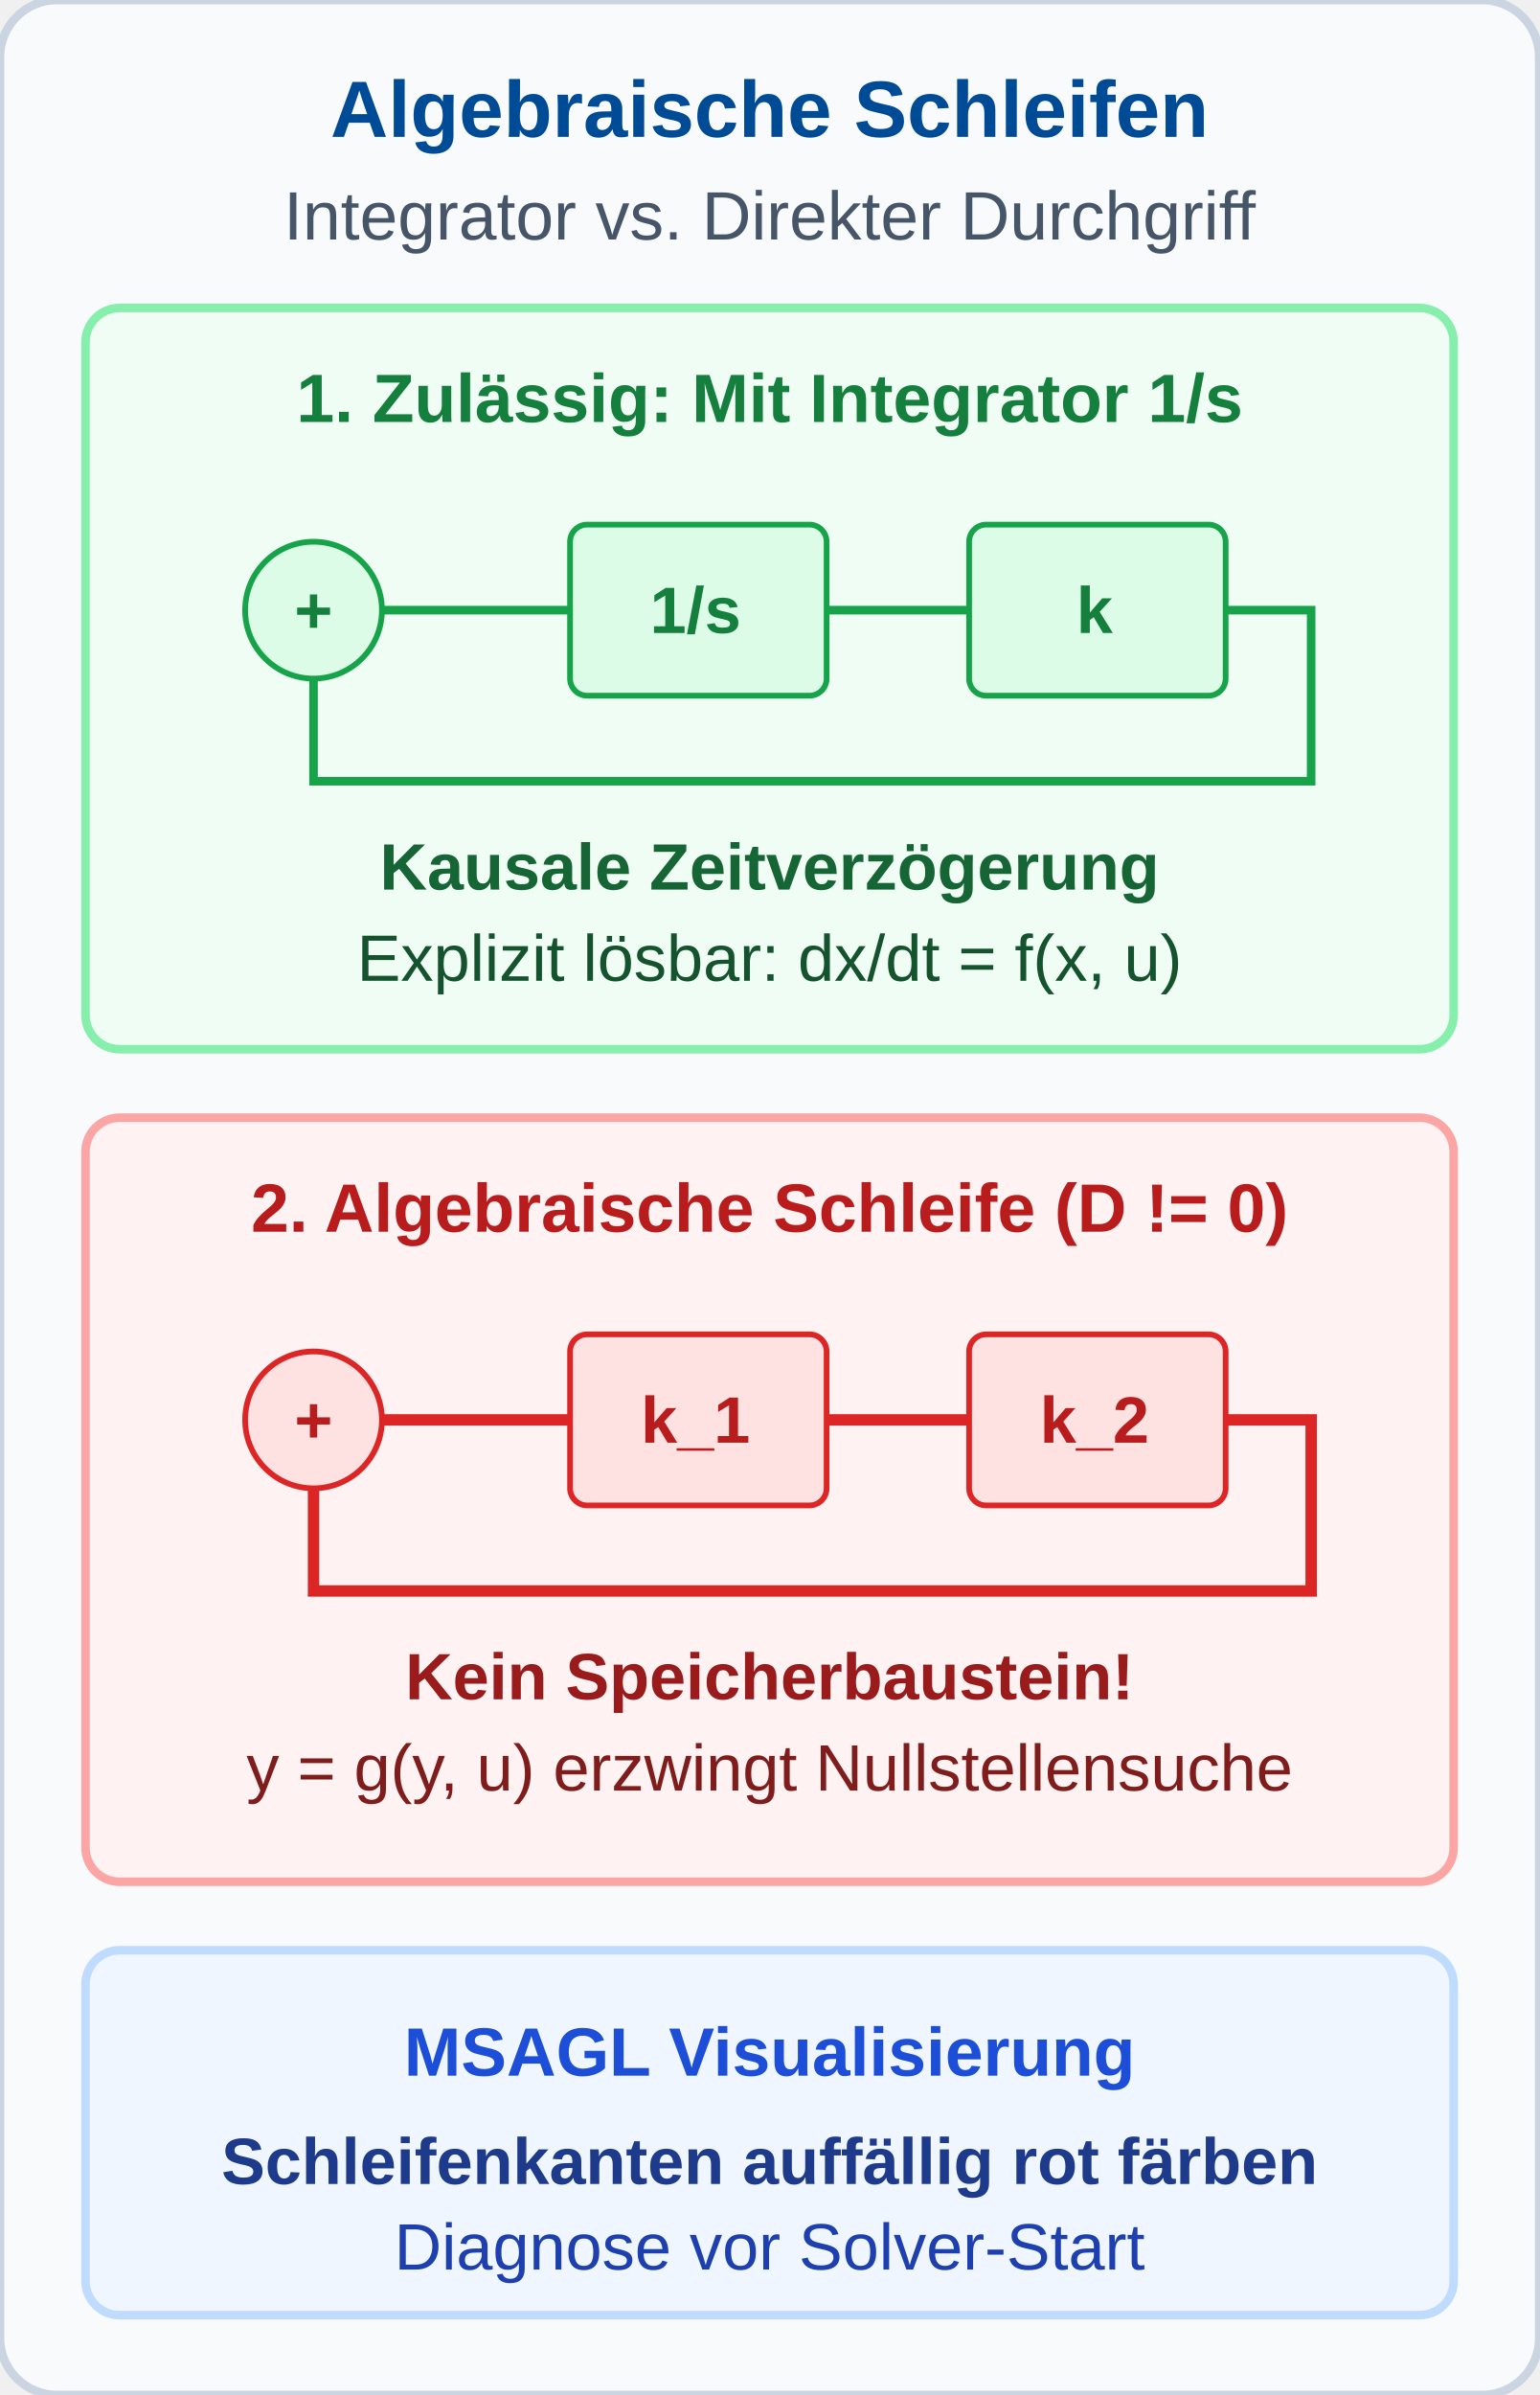
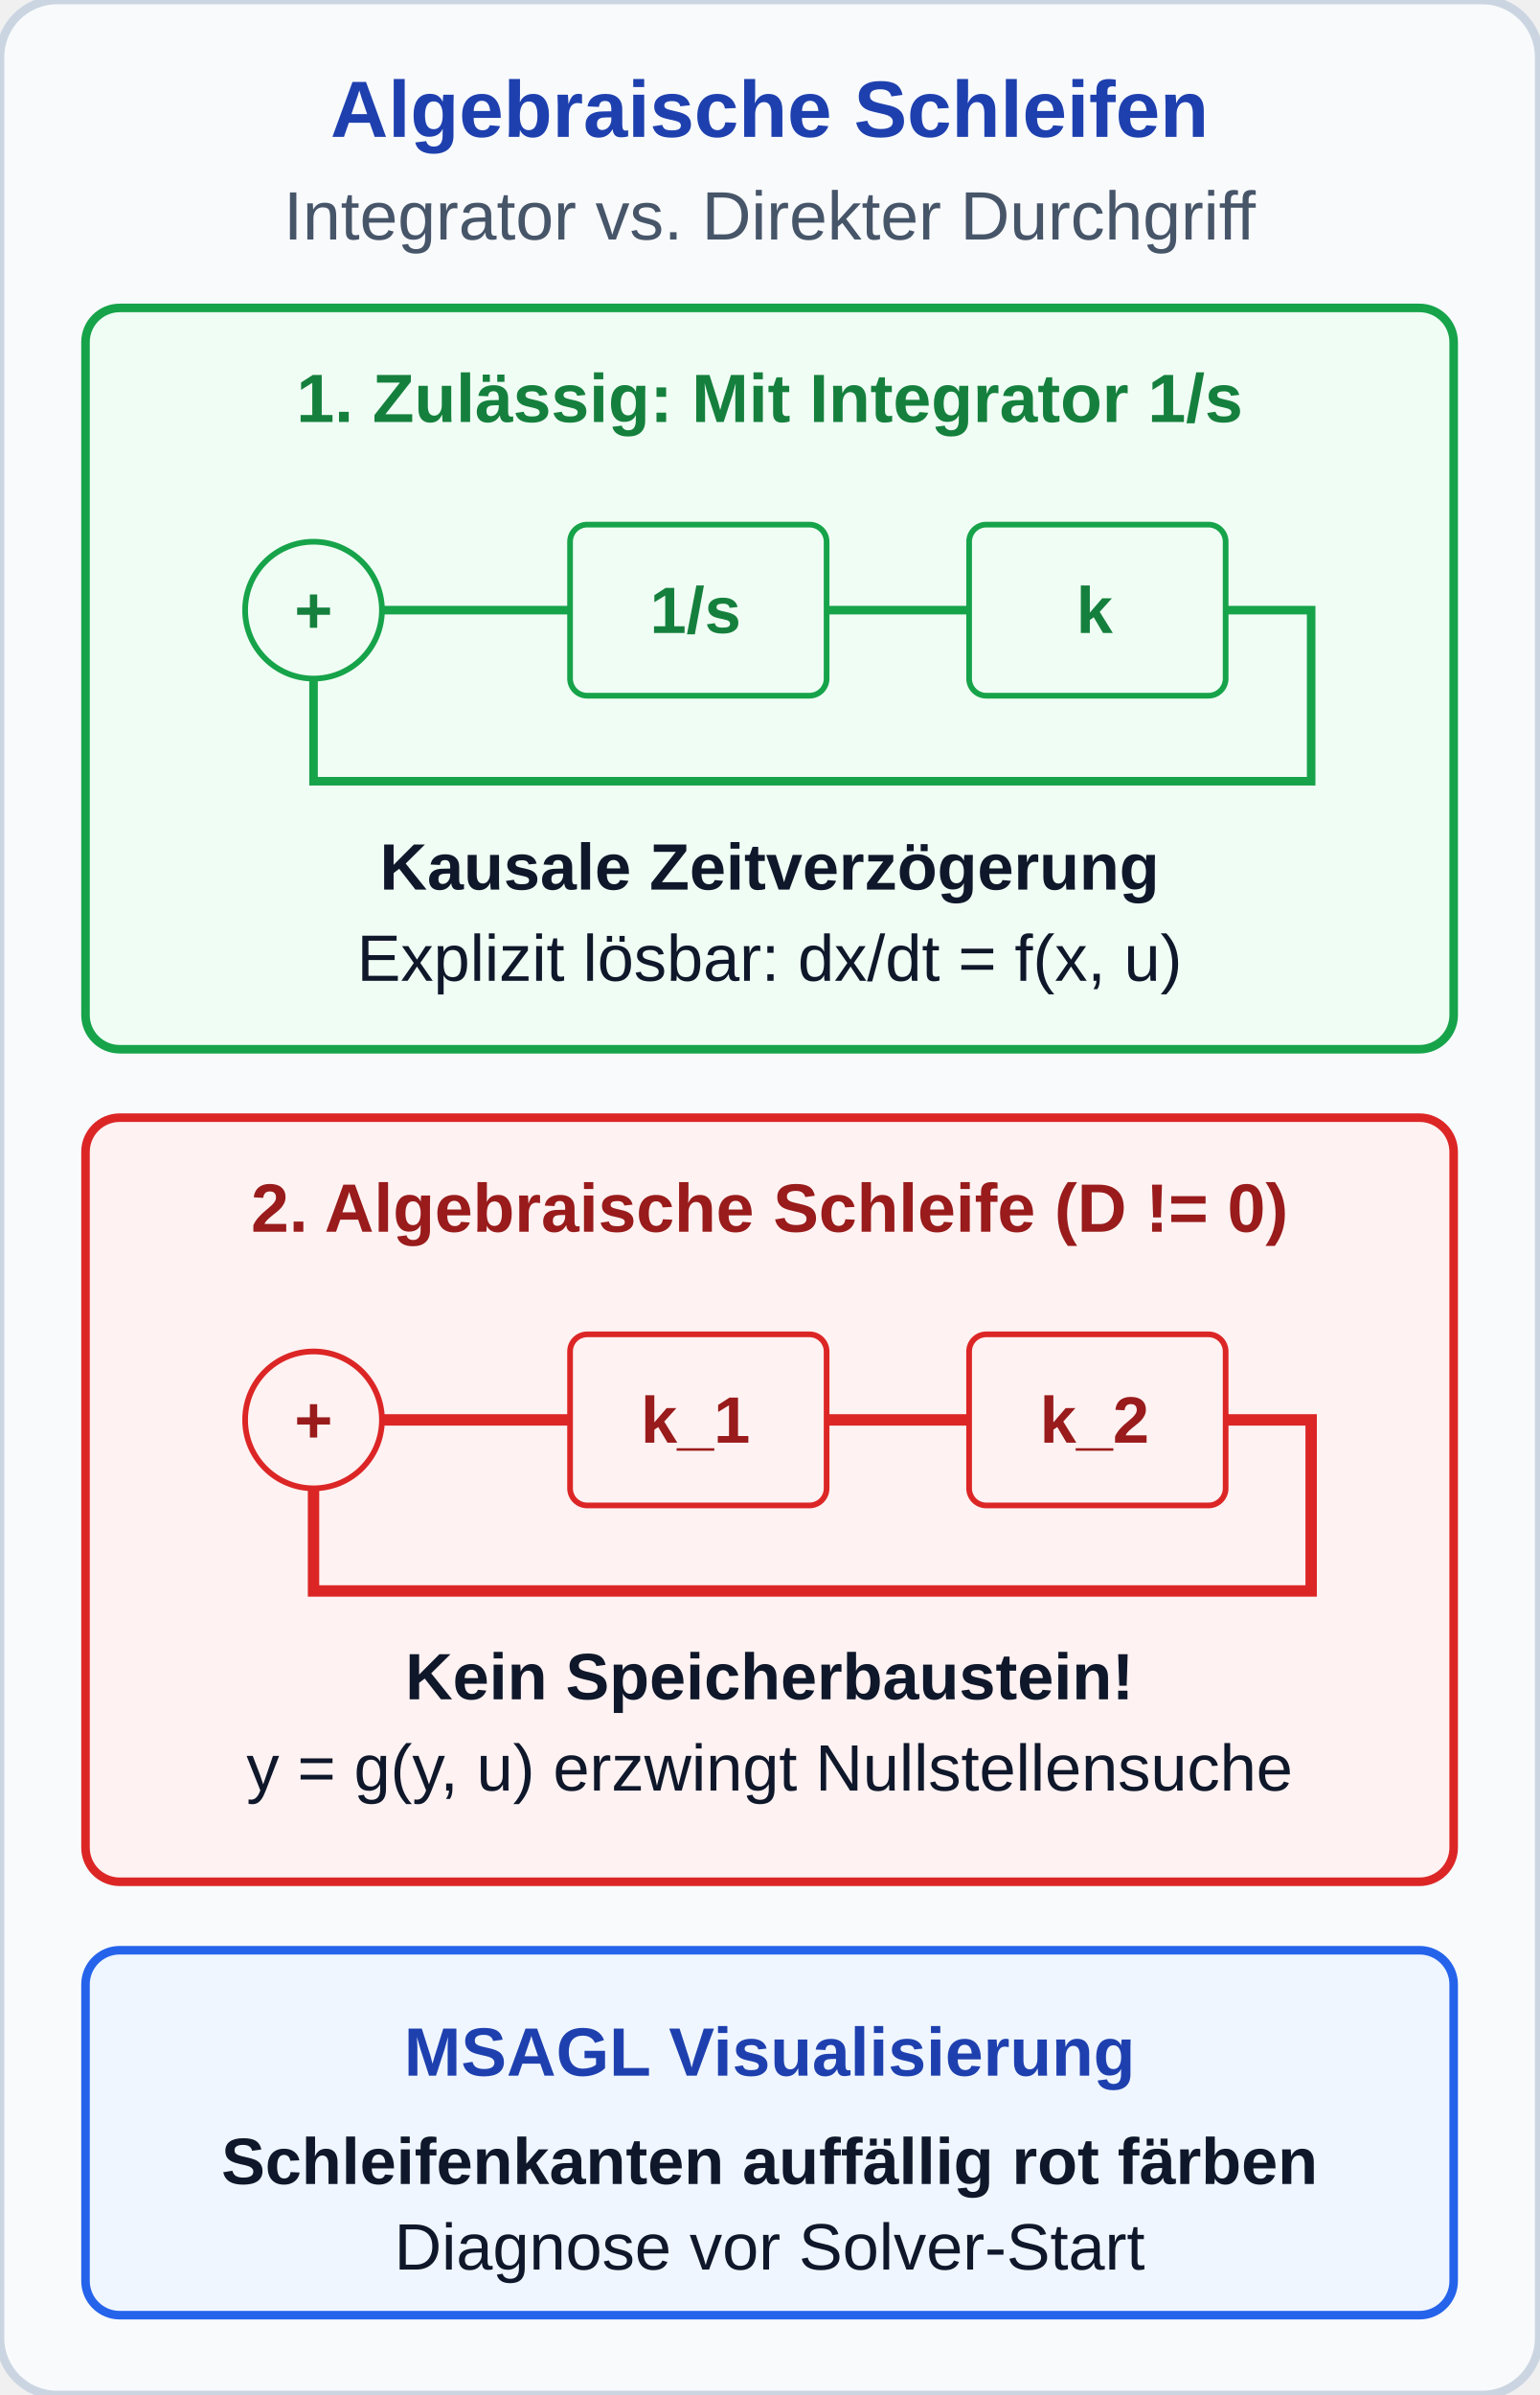
<svg xmlns="http://www.w3.org/2000/svg" viewBox="0 0 270 420" width="270" height="420">
  <defs>
    <style>
-       .hdr { font-family: 'Segoe UI', Arial, sans-serif; font-size: 14px; font-weight: bold; fill: #004B96; text-anchor: middle; }
-       .sub { font-family: 'Segoe UI', Arial, sans-serif; font-size: 12px; fill: #475569; text-anchor: middle; }
+       
+ /* @svg-palette:start */
+       .sem-primary { fill: #eff6ff; stroke: #2563eb; }
+       .sem-primary-bg { fill: #eff6ff; stroke: none; }
+       .sem-primary-stroke { stroke: #2563eb; }
+       .sem-primary-fill { fill: #2563eb; }
+       .sem-primary-text { fill: #1e40af; }
+       .sem-success { fill: #f0fdf4; stroke: #16a34a; }
+       .sem-success-bg { fill: #f0fdf4; stroke: none; }
+       .sem-success-stroke { stroke: #16a34a; }
+       .sem-success-fill { fill: #16a34a; }
+       .sem-success-text { fill: #15803d; }
+       .sem-danger { fill: #fef2f2; stroke: #dc2626; }
+       .sem-danger-bg { fill: #fef2f2; stroke: none; }
+       .sem-danger-stroke { stroke: #dc2626; }
+       .sem-danger-fill { fill: #dc2626; }
+       .sem-danger-text { fill: #991b1b; }
+       .sem-card { fill: #f8fafc; stroke: #cbd5e1; }
+       .sem-card-bg { fill: #f8fafc; stroke: none; }
+       .sem-card-stroke { stroke: #cbd5e1; }
+       .sem-card-fill { fill: #cbd5e1; }
+       .sem-card-text { fill: #1e293b; }
+       .sem-muted { fill: #f1f5f9; stroke: #94a3b8; }
+       .sem-muted-bg { fill: #f1f5f9; stroke: none; }
+       .sem-muted-stroke { stroke: #94a3b8; }
+       .sem-muted-fill { fill: #94a3b8; }
+       .sem-muted-text { fill: #475569; }
+       .sem-neutral { fill: #ffffff; stroke: #334155; }
+       .sem-neutral-bg { fill: #ffffff; stroke: none; }
+       .sem-neutral-stroke { stroke: #334155; }
+       .sem-neutral-fill { fill: #334155; }
+       .sem-neutral-text { fill: #0f172a; }
+       /* @svg-palette:end */
+ .hdr { font-family: 'Segoe UI', Arial, sans-serif; font-size: 14px; font-weight: bold;  text-anchor: middle; }
+       .sub { font-family: 'Segoe UI', Arial, sans-serif; font-size: 12px;  text-anchor: middle; }
      .lbl { font-family: 'Segoe UI', Arial, sans-serif; font-size: 12px; font-weight: bold; text-anchor: middle; }
-       .desc { font-family: 'Segoe UI', Arial, sans-serif; font-size: 11.5px; fill: #334155; text-anchor: middle; }
+       .desc { font-family: 'Segoe UI', Arial, sans-serif; font-size: 11.5px;  text-anchor: middle; }
    </style>
  </defs>
-   <rect width="270" height="420" rx="10" fill="#f8fafc" stroke="#cbd5e1" stroke-width="1.5" />
-   <text x="135" y="24" class="hdr">Algebraische Schleifen</text>
-   <text x="135" y="42" class="sub">Integrator vs. Direkter Durchgriff</text>
+   <rect class="sem-card" width="270" height="420" rx="10" stroke-width="1.5" />
+   <text x="135" y="24" class="hdr sem-primary-text">Algebraische Schleifen</text>
+   <text x="135" y="42" class="sub sem-muted-text">Integrator vs. Direkter Durchgriff</text>
  <g transform="translate(15, 54)">
-     <rect width="240" height="130" rx="6" fill="#f0fdf4" stroke="#86efac" stroke-width="1.5" />
-     <text x="120" y="20" class="lbl" style="fill: #15803d;">1. Zulässig: Mit Integrator 1/s</text>
+     <rect class="sem-success" width="240" height="130" rx="6" stroke-width="1.5" />
+     <text x="120" y="20" class="lbl sem-success-text">1. Zulässig: Mit Integrator 1/s</text>
    <g transform="translate(20, 28)">
-       <circle cx="20" cy="25" r="12" fill="#dcfce7" stroke="#16a34a" />
-       <text x="20" y="29" font-family="'Segoe UI', Arial, sans-serif" font-size="11.5px" font-weight="bold" fill="#15803d" text-anchor="middle">+</text>
-       <rect x="65" y="10" width="45" height="30" rx="3" fill="#dcfce7" stroke="#16a34a" />
-       <text x="87" y="29" font-family="'Segoe UI', Arial, sans-serif" font-size="11.5px" font-weight="bold" fill="#15803d" text-anchor="middle">1/s</text>
-       <rect x="135" y="10" width="45" height="30" rx="3" fill="#dcfce7" stroke="#16a34a" />
-       <text x="157" y="29" font-family="'Segoe UI', Arial, sans-serif" font-size="11.5px" font-weight="bold" fill="#15803d" text-anchor="middle">k</text>
-       <line x1="32" y1="25" x2="65" y2="25" stroke="#16a34a" stroke-width="1.5" />
-       <line x1="110" y1="25" x2="135" y2="25" stroke="#16a34a" stroke-width="1.5" />
-       <path d="M 180 25 L 195 25 L 195 55 L 20 55 L 20 37" fill="none" stroke="#16a34a" stroke-width="1.5" />
+       <circle class="sem-success" cx="20" cy="25" r="12" />
+       <text class="sem-success-text" x="20" y="29" font-family="'Segoe UI', Arial, sans-serif" font-size="11.5px" font-weight="bold" text-anchor="middle">+</text>
+       <rect class="sem-success" x="65" y="10" width="45" height="30" rx="3" />
+       <text class="sem-success-text" x="87" y="29" font-family="'Segoe UI', Arial, sans-serif" font-size="11.5px" font-weight="bold" text-anchor="middle">1/s</text>
+       <rect class="sem-success" x="135" y="10" width="45" height="30" rx="3" />
+       <text class="sem-success-text" x="157" y="29" font-family="'Segoe UI', Arial, sans-serif" font-size="11.5px" font-weight="bold" text-anchor="middle">k</text>
+       <line class="sem-success-stroke" x1="32" y1="25" x2="65" y2="25" stroke-width="1.5" />
+       <line class="sem-success-stroke" x1="110" y1="25" x2="135" y2="25" stroke-width="1.5" />
+       <path class="sem-success-stroke" d="M 180 25 L 195 25 L 195 55 L 20 55 L 20 37" fill="none" stroke-width="1.5" />
    </g>
-     <text x="120" y="102" class="desc" style="font-weight: bold; fill: #166534;">Kausale Zeitverzögerung</text>
-     <text x="120" y="118" class="desc" style="fill: #14532d;">Explizit lösbar: dx/dt = f(x, u)</text>
+     <text x="120" y="102" class="desc sem-neutral-text sem-success-text" style="font-weight: bold;">Kausale Zeitverzögerung</text>
+     <text x="120" y="118" class="desc sem-neutral-text sem-success-text">Explizit lösbar: dx/dt = f(x, u)</text>
  </g>
  <g transform="translate(15, 196)">
-     <rect width="240" height="134" rx="6" fill="#fef2f2" stroke="#fca5a5" stroke-width="1.5" />
-     <text x="120" y="20" class="lbl" style="fill: #b91c1c;">2. Algebraische Schleife (D != 0)</text>
+     <rect class="sem-danger" width="240" height="134" rx="6" stroke-width="1.5" />
+     <text x="120" y="20" class="lbl sem-danger-text">2. Algebraische Schleife (D != 0)</text>
    <g transform="translate(20, 28)">
-       <circle cx="20" cy="25" r="12" fill="#fee2e2" stroke="#dc2626" />
-       <text x="20" y="29" font-family="'Segoe UI', Arial, sans-serif" font-size="11.5px" font-weight="bold" fill="#b91c1c" text-anchor="middle">+</text>
-       <rect x="65" y="10" width="45" height="30" rx="3" fill="#fee2e2" stroke="#dc2626" />
-       <text x="87" y="29" font-family="'Segoe UI', Arial, sans-serif" font-size="11.5px" font-weight="bold" fill="#b91c1c" text-anchor="middle">k_1</text>
-       <rect x="135" y="10" width="45" height="30" rx="3" fill="#fee2e2" stroke="#dc2626" />
-       <text x="157" y="29" font-family="'Segoe UI', Arial, sans-serif" font-size="11.5px" font-weight="bold" fill="#b91c1c" text-anchor="middle">k_2</text>
-       <line x1="32" y1="25" x2="65" y2="25" stroke="#dc2626" stroke-width="2" />
-       <line x1="110" y1="25" x2="135" y2="25" stroke="#dc2626" stroke-width="2" />
-       <path d="M 180 25 L 195 25 L 195 55 L 20 55 L 20 37" fill="none" stroke="#dc2626" stroke-width="2" />
+       <circle class="sem-danger" cx="20" cy="25" r="12" />
+       <text class="sem-danger-text" x="20" y="29" font-family="'Segoe UI', Arial, sans-serif" font-size="11.5px" font-weight="bold" text-anchor="middle">+</text>
+       <rect class="sem-danger" x="65" y="10" width="45" height="30" rx="3" />
+       <text class="sem-danger-text" x="87" y="29" font-family="'Segoe UI', Arial, sans-serif" font-size="11.5px" font-weight="bold" text-anchor="middle">k_1</text>
+       <rect class="sem-danger" x="135" y="10" width="45" height="30" rx="3" />
+       <text class="sem-danger-text" x="157" y="29" font-family="'Segoe UI', Arial, sans-serif" font-size="11.5px" font-weight="bold" text-anchor="middle">k_2</text>
+       <line class="sem-danger-stroke" x1="32" y1="25" x2="65" y2="25" stroke-width="2" />
+       <line class="sem-danger-stroke" x1="110" y1="25" x2="135" y2="25" stroke-width="2" />
+       <path class="sem-danger-stroke" d="M 180 25 L 195 25 L 195 55 L 20 55 L 20 37" fill="none" stroke-width="2" />
    </g>
-     <text x="120" y="102" class="desc" style="font-weight: bold; fill: #991b1b;">Kein Speicherbaustein!</text>
-     <text x="120" y="118" class="desc" style="fill: #7f1d1d;">y = g(y, u) erzwingt Nullstellensuche</text>
+     <text x="120" y="102" class="desc sem-neutral-text sem-danger-text" style="font-weight: bold;">Kein Speicherbaustein!</text>
+     <text x="120" y="118" class="desc sem-neutral-text sem-danger-text">y = g(y, u) erzwingt Nullstellensuche</text>
  </g>
-   <rect x="15" y="342" width="240" height="64" rx="6" fill="#eff6ff" stroke="#bfdbfe" stroke-width="1.5" />
-   <text x="135" y="364" class="lbl" style="fill: #1d4ed8;">MSAGL Visualisierung</text>
-   <text x="135" y="383" class="desc" style="font-weight: bold; fill: #1e3a8a;">Schleifenkanten auffällig rot färben</text>
-   <text x="135" y="398" class="desc" style="fill: #1e40af;">Diagnose vor Solver-Start</text>
+   <rect class="sem-primary" x="15" y="342" width="240" height="64" rx="6" stroke-width="1.5" />
+   <text x="135" y="364" class="lbl sem-primary-text">MSAGL Visualisierung</text>
+   <text x="135" y="383" class="desc sem-neutral-text sem-primary-text" style="font-weight: bold;">Schleifenkanten auffällig rot färben</text>
+   <text x="135" y="398" class="desc sem-neutral-text sem-primary-text">Diagnose vor Solver-Start</text>
</svg>
